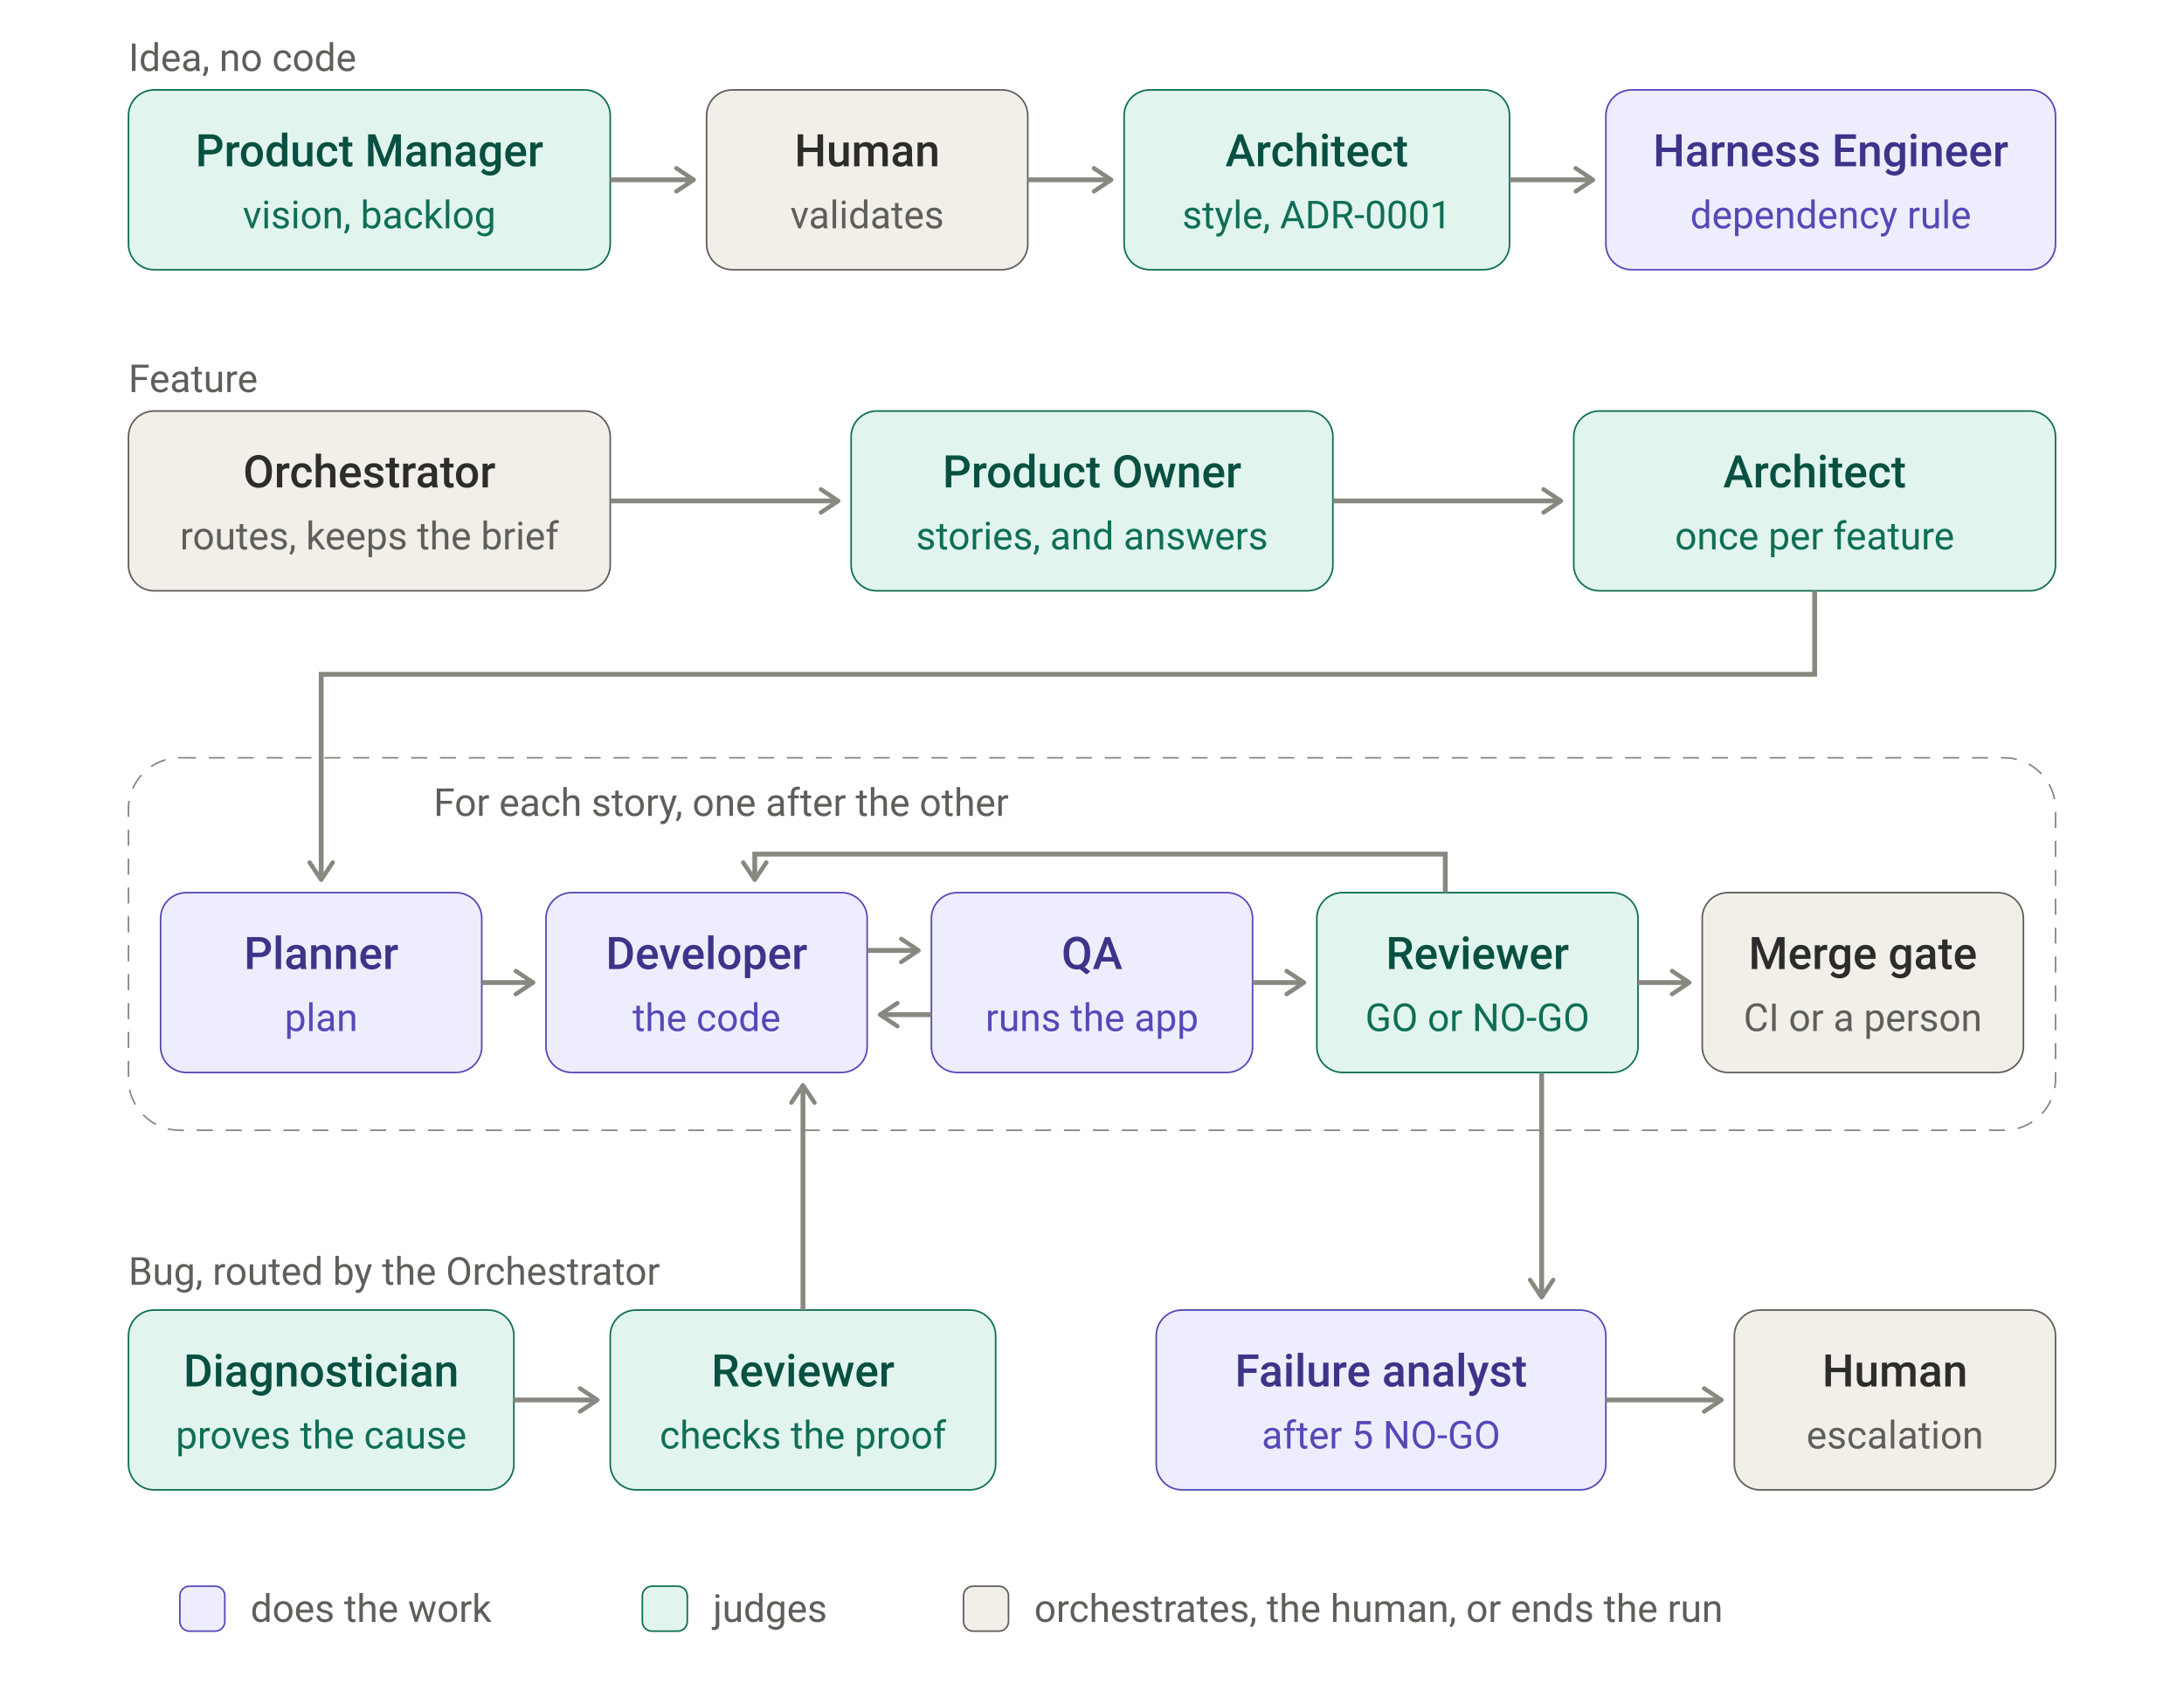
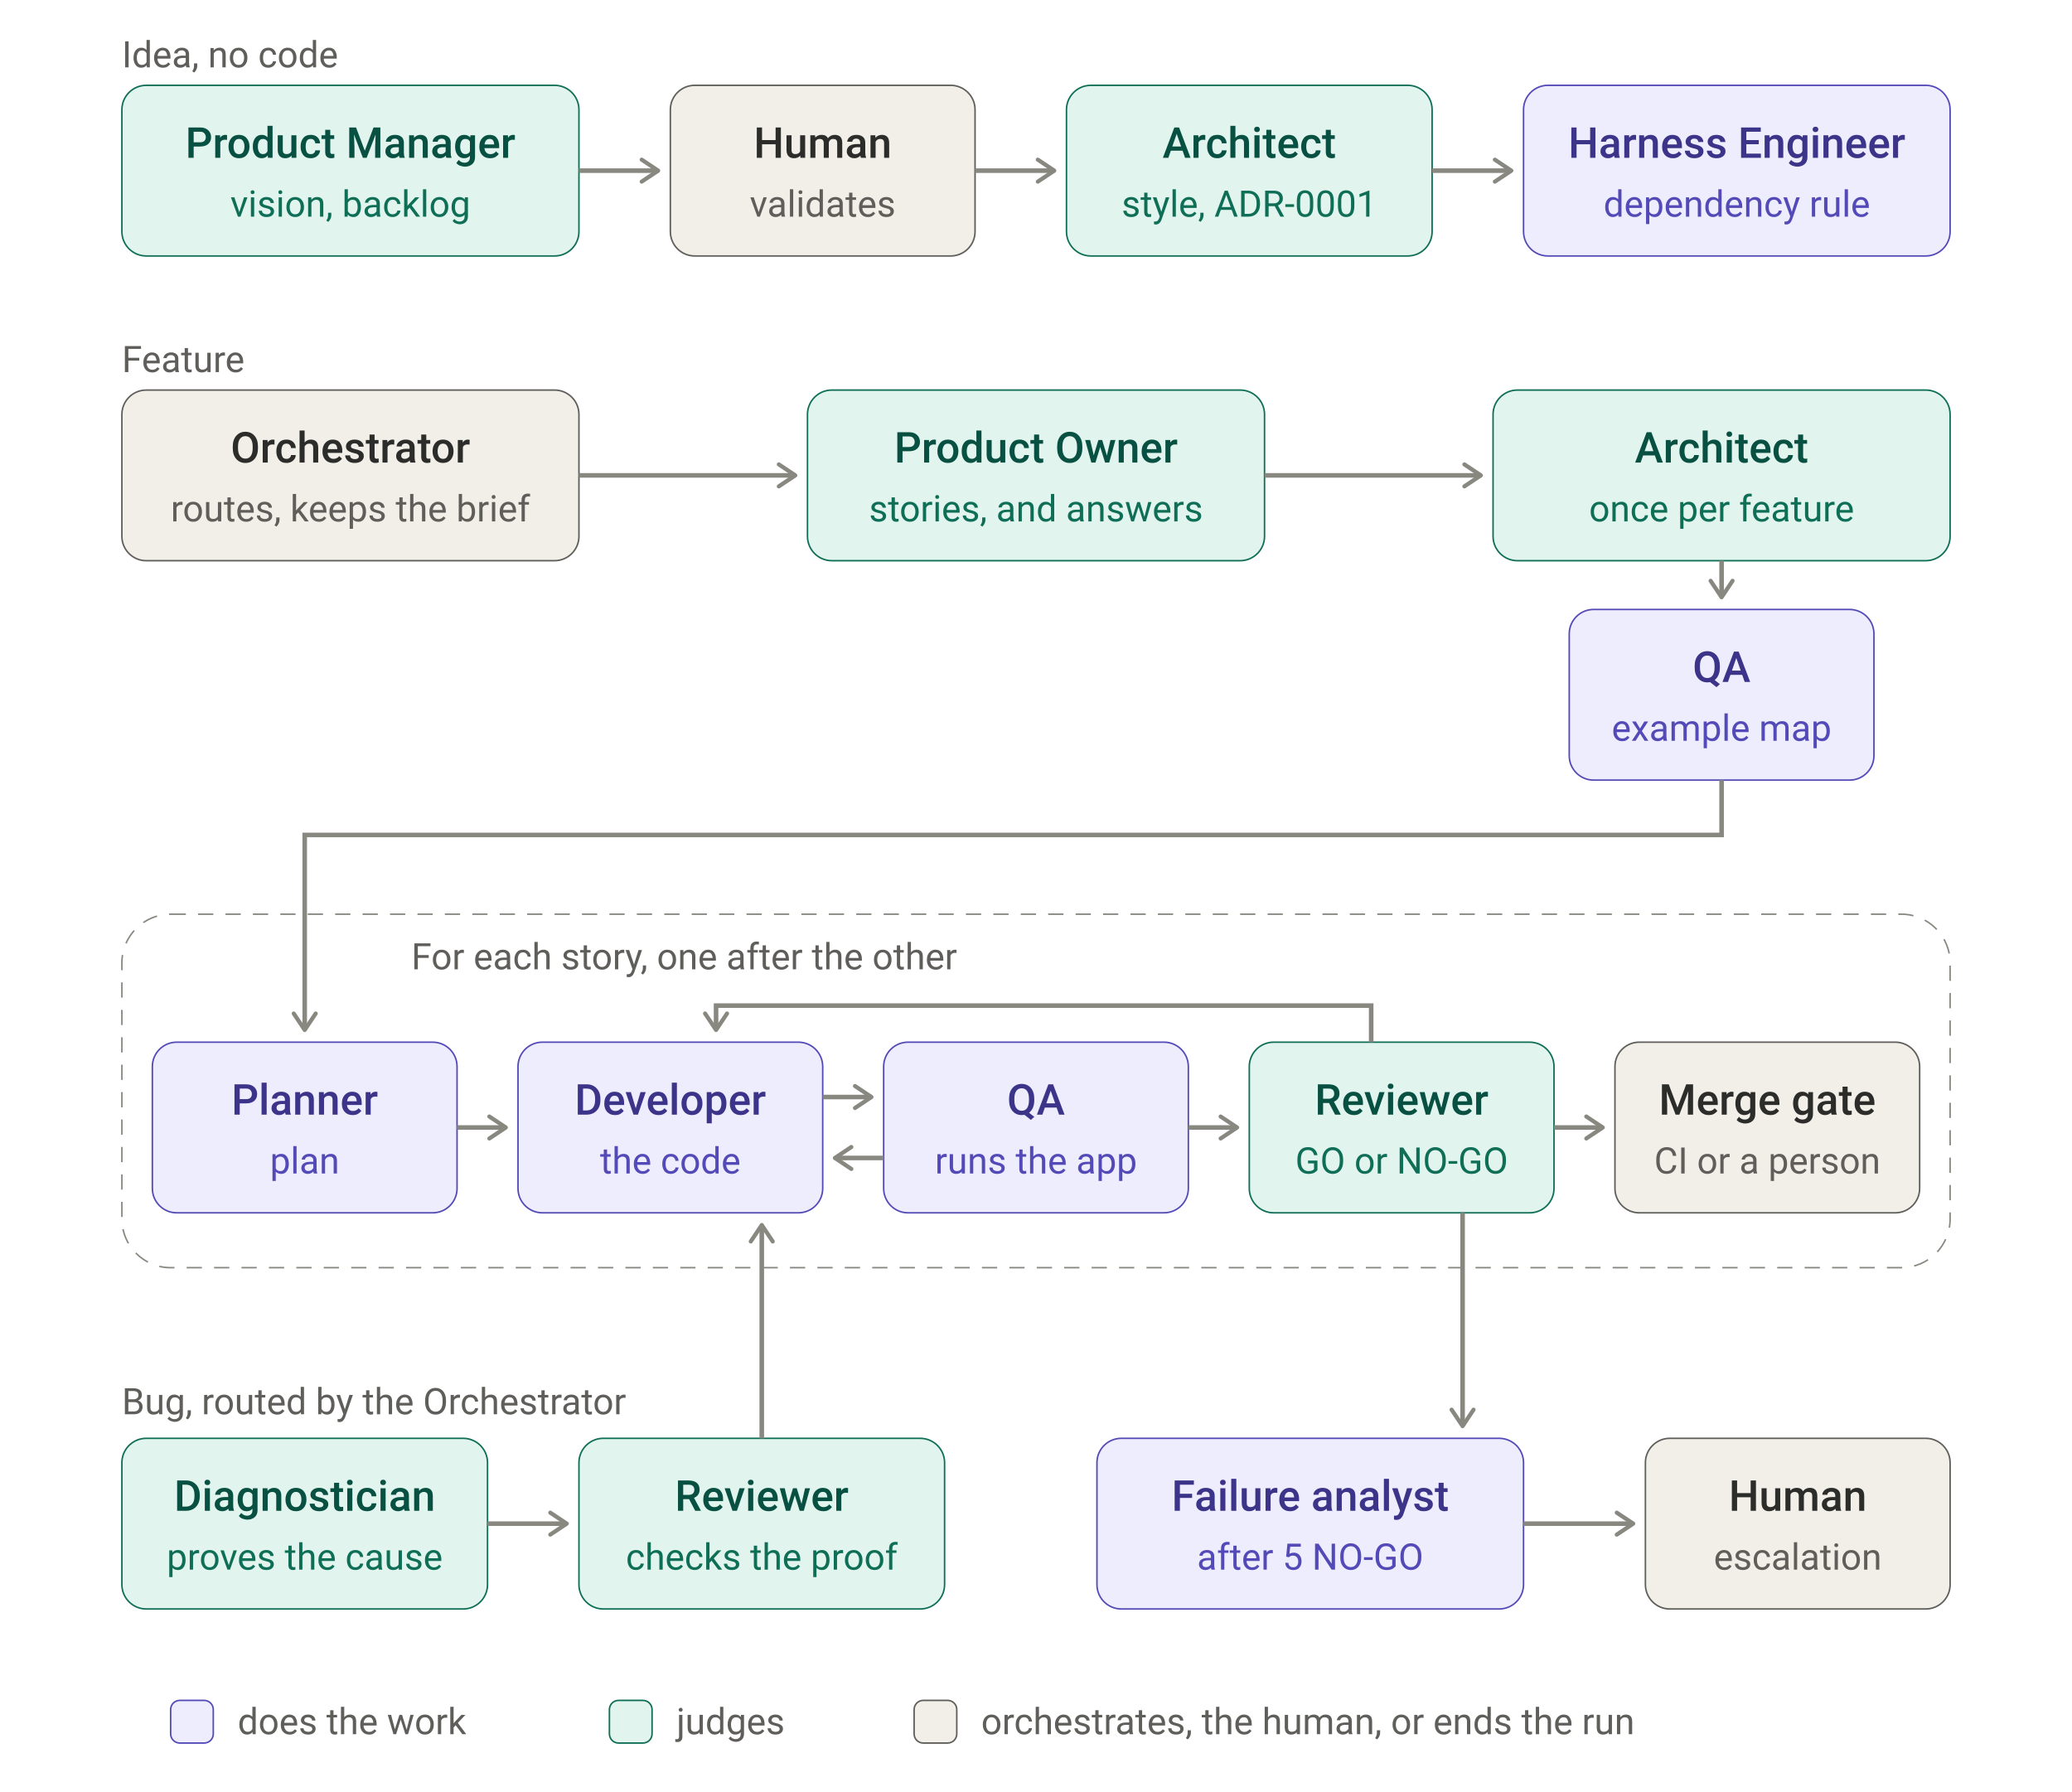
- <svg xmlns="http://www.w3.org/2000/svg" width="680" viewBox="0 0 680 524" role="img">
+ <svg xmlns="http://www.w3.org/2000/svg" width="680" viewBox="0 0 680 588" role="img">
  <style>
text{font-family:system-ui,-apple-system,"Segoe UI",Roboto,sans-serif}
.th{font-size:14px;font-weight:500}
.ts{font-size:12px}
.plain{fill:#5F5E5A}
.purple rect{fill:#EEEDFE;stroke:#534AB7}
.purple .th{fill:#3C3489}
.purple .ts{fill:#534AB7}
.teal rect{fill:#E1F5EE;stroke:#0F6E56}
.teal .th{fill:#085041}
.teal .ts{fill:#0F6E56}
.gray rect{fill:#F1EFE8;stroke:#5F5E5A}
.gray .th{fill:#2C2C2A}
.gray .ts{fill:#5F5E5A}
.key-purple{fill:#EEEDFE;stroke:#534AB7}
.key-teal{fill:#E1F5EE;stroke:#0F6E56}
.key-gray{fill:#F1EFE8;stroke:#5F5E5A}
.arr{fill:none;stroke:#888780;stroke-width:1.5}
@media (prefers-color-scheme: dark){
.plain{fill:#B4B2A9}
.purple rect{fill:#3C3489;stroke:#AFA9EC}
.purple .th{fill:#CECBF6}
.purple .ts{fill:#AFA9EC}
.teal rect{fill:#085041;stroke:#5DCAA5}
.teal .th{fill:#9FE1CB}
.teal .ts{fill:#5DCAA5}
.gray rect{fill:#444441;stroke:#B4B2A9}
.gray .th{fill:#F1EFE8}
.gray .ts{fill:#B4B2A9}
.key-purple{fill:#3C3489;stroke:#AFA9EC}
.key-teal{fill:#085041;stroke:#5DCAA5}
.key-gray{fill:#444441;stroke:#B4B2A9}
}
</style>
  <defs>
    <marker id="arrow" viewBox="0 0 10 10" refX="8" refY="5" markerWidth="6" markerHeight="6" orient="auto-start-reverse">
      <path d="M2 1L8 5L2 9" fill="none" stroke="#888780" stroke-width="1.5" stroke-linecap="round" stroke-linejoin="round" />
    </marker>
  </defs>
  <text class="ts plain" x="40" y="18" dominant-baseline="central">Idea, no code</text>
  <g class="teal">
    <rect x="40" y="28" width="150" height="56" rx="8" stroke-width="0.5" />
    <text class="th" x="115" y="47" text-anchor="middle" dominant-baseline="central">Product Manager</text>
    <text class="ts" x="115" y="67" text-anchor="middle" dominant-baseline="central">vision, backlog</text>
  </g>
  <g class="gray">
    <rect x="220" y="28" width="100" height="56" rx="8" stroke-width="0.5" />
    <text class="th" x="270" y="47" text-anchor="middle" dominant-baseline="central">Human</text>
    <text class="ts" x="270" y="67" text-anchor="middle" dominant-baseline="central">validates</text>
  </g>
  <g class="teal">
    <rect x="350" y="28" width="120" height="56" rx="8" stroke-width="0.5" />
    <text class="th" x="410" y="47" text-anchor="middle" dominant-baseline="central">Architect</text>
    <text class="ts" x="410" y="67" text-anchor="middle" dominant-baseline="central">style, ADR-0001</text>
  </g>
  <g class="purple">
    <rect x="500" y="28" width="140" height="56" rx="8" stroke-width="0.5" />
    <text class="th" x="570" y="47" text-anchor="middle" dominant-baseline="central">Harness Engineer</text>
    <text class="ts" x="570" y="67" text-anchor="middle" dominant-baseline="central">dependency rule</text>
  </g>
  <path class="arr" d="M190 56 L216 56" marker-end="url(#arrow)" />
  <path class="arr" d="M320 56 L346 56" marker-end="url(#arrow)" />
  <path class="arr" d="M470 56 L496 56" marker-end="url(#arrow)" />
  <text class="ts plain" x="40" y="118" dominant-baseline="central">Feature</text>
  <g class="gray">
    <rect x="40" y="128" width="150" height="56" rx="8" stroke-width="0.5" />
    <text class="th" x="115" y="147" text-anchor="middle" dominant-baseline="central">Orchestrator</text>
    <text class="ts" x="115" y="167" text-anchor="middle" dominant-baseline="central">routes, keeps the brief</text>
  </g>
  <g class="teal">
    <rect x="265" y="128" width="150" height="56" rx="8" stroke-width="0.5" />
    <text class="th" x="340" y="147" text-anchor="middle" dominant-baseline="central">Product Owner</text>
    <text class="ts" x="340" y="167" text-anchor="middle" dominant-baseline="central">stories, and answers</text>
  </g>
  <g class="teal">
    <rect x="490" y="128" width="150" height="56" rx="8" stroke-width="0.5" />
    <text class="th" x="565" y="147" text-anchor="middle" dominant-baseline="central">Architect</text>
    <text class="ts" x="565" y="167" text-anchor="middle" dominant-baseline="central">once per feature</text>
  </g>
  <path class="arr" d="M190 156 L261 156" marker-end="url(#arrow)" />
  <path class="arr" d="M415 156 L486 156" marker-end="url(#arrow)" />
-   <rect x="40" y="236" width="600" height="116" rx="16" fill="none" stroke="#888780" stroke-width="0.5" stroke-dasharray="5 4" />
-   <text class="ts plain" x="135" y="250" dominant-baseline="central">For each story, one after the other</text>
  <g class="purple">
-     <rect x="50" y="278" width="100" height="56" rx="8" stroke-width="0.5" />
-     <text class="th" x="100" y="297" text-anchor="middle" dominant-baseline="central">Planner</text>
-     <text class="ts" x="100" y="317" text-anchor="middle" dominant-baseline="central">plan</text>
+     <rect x="515" y="200" width="100" height="56" rx="8" stroke-width="0.5" />
+     <text class="th" x="565" y="219" text-anchor="middle" dominant-baseline="central">QA</text>
+     <text class="ts" x="565" y="239" text-anchor="middle" dominant-baseline="central">example map</text>
  </g>
-   <g class="purple">
-     <rect x="170" y="278" width="100" height="56" rx="8" stroke-width="0.5" />
-     <text class="th" x="220" y="297" text-anchor="middle" dominant-baseline="central">Developer</text>
-     <text class="ts" x="220" y="317" text-anchor="middle" dominant-baseline="central">the code</text>
+   <path class="arr" d="M565 184 L565 196" marker-end="url(#arrow)" />
+   <path class="arr" d="M565 256 L565 274 L100 274 L100 338" marker-end="url(#arrow)" />
+   <g transform="translate(0 64)">
+     <rect x="40" y="236" width="600" height="116" rx="16" fill="none" stroke="#888780" stroke-width="0.5" stroke-dasharray="5 4" />
+     <text class="ts plain" x="135" y="250" dominant-baseline="central">For each story, one after the other</text>
+     <g class="purple">
+       <rect x="50" y="278" width="100" height="56" rx="8" stroke-width="0.5" />
+       <text class="th" x="100" y="297" text-anchor="middle" dominant-baseline="central">Planner</text>
+       <text class="ts" x="100" y="317" text-anchor="middle" dominant-baseline="central">plan</text>
+     </g>
+     <g class="purple">
+       <rect x="170" y="278" width="100" height="56" rx="8" stroke-width="0.5" />
+       <text class="th" x="220" y="297" text-anchor="middle" dominant-baseline="central">Developer</text>
+       <text class="ts" x="220" y="317" text-anchor="middle" dominant-baseline="central">the code</text>
+     </g>
+     <g class="purple">
+       <rect x="290" y="278" width="100" height="56" rx="8" stroke-width="0.5" />
+       <text class="th" x="340" y="297" text-anchor="middle" dominant-baseline="central">QA</text>
+       <text class="ts" x="340" y="317" text-anchor="middle" dominant-baseline="central">runs the app</text>
+     </g>
+     <g class="teal">
+       <rect x="410" y="278" width="100" height="56" rx="8" stroke-width="0.5" />
+       <text class="th" x="460" y="297" text-anchor="middle" dominant-baseline="central">Reviewer</text>
+       <text class="ts" x="460" y="317" text-anchor="middle" dominant-baseline="central">GO or NO-GO</text>
+     </g>
+     <g class="gray">
+       <rect x="530" y="278" width="100" height="56" rx="8" stroke-width="0.5" />
+       <text class="th" x="580" y="297" text-anchor="middle" dominant-baseline="central">Merge gate</text>
+       <text class="ts" x="580" y="317" text-anchor="middle" dominant-baseline="central">CI or a person</text>
+     </g>
+     <path class="arr" d="M150 306 L166 306" marker-end="url(#arrow)" />
+     <path class="arr" d="M270 296 L286 296" marker-end="url(#arrow)" />
+     <path class="arr" d="M290 316 L274 316" marker-end="url(#arrow)" />
+     <path class="arr" d="M390 306 L406 306" marker-end="url(#arrow)" />
+     <path class="arr" d="M510 306 L526 306" marker-end="url(#arrow)" />
+     <path class="arr" d="M450 278 L450 266 L235 266 L235 274" marker-end="url(#arrow)" />
+     <text class="ts plain" x="40" y="396" dominant-baseline="central">Bug, routed by the Orchestrator</text>
+     <g class="teal">
+       <rect x="40" y="408" width="120" height="56" rx="8" stroke-width="0.5" />
+       <text class="th" x="100" y="427" text-anchor="middle" dominant-baseline="central">Diagnostician</text>
+       <text class="ts" x="100" y="447" text-anchor="middle" dominant-baseline="central">proves the cause</text>
+     </g>
+     <g class="teal">
+       <rect x="190" y="408" width="120" height="56" rx="8" stroke-width="0.5" />
+       <text class="th" x="250" y="427" text-anchor="middle" dominant-baseline="central">Reviewer</text>
+       <text class="ts" x="250" y="447" text-anchor="middle" dominant-baseline="central">checks the proof</text>
+     </g>
+     <g class="purple">
+       <rect x="360" y="408" width="140" height="56" rx="8" stroke-width="0.5" />
+       <text class="th" x="430" y="427" text-anchor="middle" dominant-baseline="central">Failure analyst</text>
+       <text class="ts" x="430" y="447" text-anchor="middle" dominant-baseline="central">after 5 NO-GO</text>
+     </g>
+     <g class="gray">
+       <rect x="540" y="408" width="100" height="56" rx="8" stroke-width="0.5" />
+       <text class="th" x="590" y="427" text-anchor="middle" dominant-baseline="central">Human</text>
+       <text class="ts" x="590" y="447" text-anchor="middle" dominant-baseline="central">escalation</text>
+     </g>
+     <path class="arr" d="M160 436 L186 436" marker-end="url(#arrow)" />
+     <path class="arr" d="M250 408 L250 338" marker-end="url(#arrow)" />
+     <path class="arr" d="M480 334 L480 404" marker-end="url(#arrow)" />
+     <path class="arr" d="M500 436 L536 436" marker-end="url(#arrow)" />
+     <rect class="key-purple" x="56" y="494" width="14" height="14" rx="3" stroke-width="0.5" />
+     <text class="ts plain" x="78" y="501" dominant-baseline="central">does the work</text>
+     <rect class="key-teal" x="200" y="494" width="14" height="14" rx="3" stroke-width="0.5" />
+     <text class="ts plain" x="222" y="501" dominant-baseline="central">judges</text>
+     <rect class="key-gray" x="300" y="494" width="14" height="14" rx="3" stroke-width="0.5" />
+     <text class="ts plain" x="322" y="501" dominant-baseline="central">orchestrates, the human, or ends the run</text>
  </g>
-   <g class="purple">
-     <rect x="290" y="278" width="100" height="56" rx="8" stroke-width="0.5" />
-     <text class="th" x="340" y="297" text-anchor="middle" dominant-baseline="central">QA</text>
-     <text class="ts" x="340" y="317" text-anchor="middle" dominant-baseline="central">runs the app</text>
-   </g>
-   <g class="teal">
-     <rect x="410" y="278" width="100" height="56" rx="8" stroke-width="0.5" />
-     <text class="th" x="460" y="297" text-anchor="middle" dominant-baseline="central">Reviewer</text>
-     <text class="ts" x="460" y="317" text-anchor="middle" dominant-baseline="central">GO or NO-GO</text>
-   </g>
-   <g class="gray">
-     <rect x="530" y="278" width="100" height="56" rx="8" stroke-width="0.5" />
-     <text class="th" x="580" y="297" text-anchor="middle" dominant-baseline="central">Merge gate</text>
-     <text class="ts" x="580" y="317" text-anchor="middle" dominant-baseline="central">CI or a person</text>
-   </g>
-   <path class="arr" d="M565 184 L565 210 L100 210 L100 274" marker-end="url(#arrow)" />
-   <path class="arr" d="M150 306 L166 306" marker-end="url(#arrow)" />
-   <path class="arr" d="M270 296 L286 296" marker-end="url(#arrow)" />
-   <path class="arr" d="M290 316 L274 316" marker-end="url(#arrow)" />
-   <path class="arr" d="M390 306 L406 306" marker-end="url(#arrow)" />
-   <path class="arr" d="M510 306 L526 306" marker-end="url(#arrow)" />
-   <path class="arr" d="M450 278 L450 266 L235 266 L235 274" marker-end="url(#arrow)" />
-   <text class="ts plain" x="40" y="396" dominant-baseline="central">Bug, routed by the Orchestrator</text>
-   <g class="teal">
-     <rect x="40" y="408" width="120" height="56" rx="8" stroke-width="0.5" />
-     <text class="th" x="100" y="427" text-anchor="middle" dominant-baseline="central">Diagnostician</text>
-     <text class="ts" x="100" y="447" text-anchor="middle" dominant-baseline="central">proves the cause</text>
-   </g>
-   <g class="teal">
-     <rect x="190" y="408" width="120" height="56" rx="8" stroke-width="0.5" />
-     <text class="th" x="250" y="427" text-anchor="middle" dominant-baseline="central">Reviewer</text>
-     <text class="ts" x="250" y="447" text-anchor="middle" dominant-baseline="central">checks the proof</text>
-   </g>
-   <g class="purple">
-     <rect x="360" y="408" width="140" height="56" rx="8" stroke-width="0.5" />
-     <text class="th" x="430" y="427" text-anchor="middle" dominant-baseline="central">Failure analyst</text>
-     <text class="ts" x="430" y="447" text-anchor="middle" dominant-baseline="central">after 5 NO-GO</text>
-   </g>
-   <g class="gray">
-     <rect x="540" y="408" width="100" height="56" rx="8" stroke-width="0.5" />
-     <text class="th" x="590" y="427" text-anchor="middle" dominant-baseline="central">Human</text>
-     <text class="ts" x="590" y="447" text-anchor="middle" dominant-baseline="central">escalation</text>
-   </g>
-   <path class="arr" d="M160 436 L186 436" marker-end="url(#arrow)" />
-   <path class="arr" d="M250 408 L250 338" marker-end="url(#arrow)" />
-   <path class="arr" d="M480 334 L480 404" marker-end="url(#arrow)" />
-   <path class="arr" d="M500 436 L536 436" marker-end="url(#arrow)" />
-   <rect class="key-purple" x="56" y="494" width="14" height="14" rx="3" stroke-width="0.5" />
-   <text class="ts plain" x="78" y="501" dominant-baseline="central">does the work</text>
-   <rect class="key-teal" x="200" y="494" width="14" height="14" rx="3" stroke-width="0.5" />
-   <text class="ts plain" x="222" y="501" dominant-baseline="central">judges</text>
-   <rect class="key-gray" x="300" y="494" width="14" height="14" rx="3" stroke-width="0.5" />
-   <text class="ts plain" x="322" y="501" dominant-baseline="central">orchestrates, the human, or ends the run</text>
</svg>
